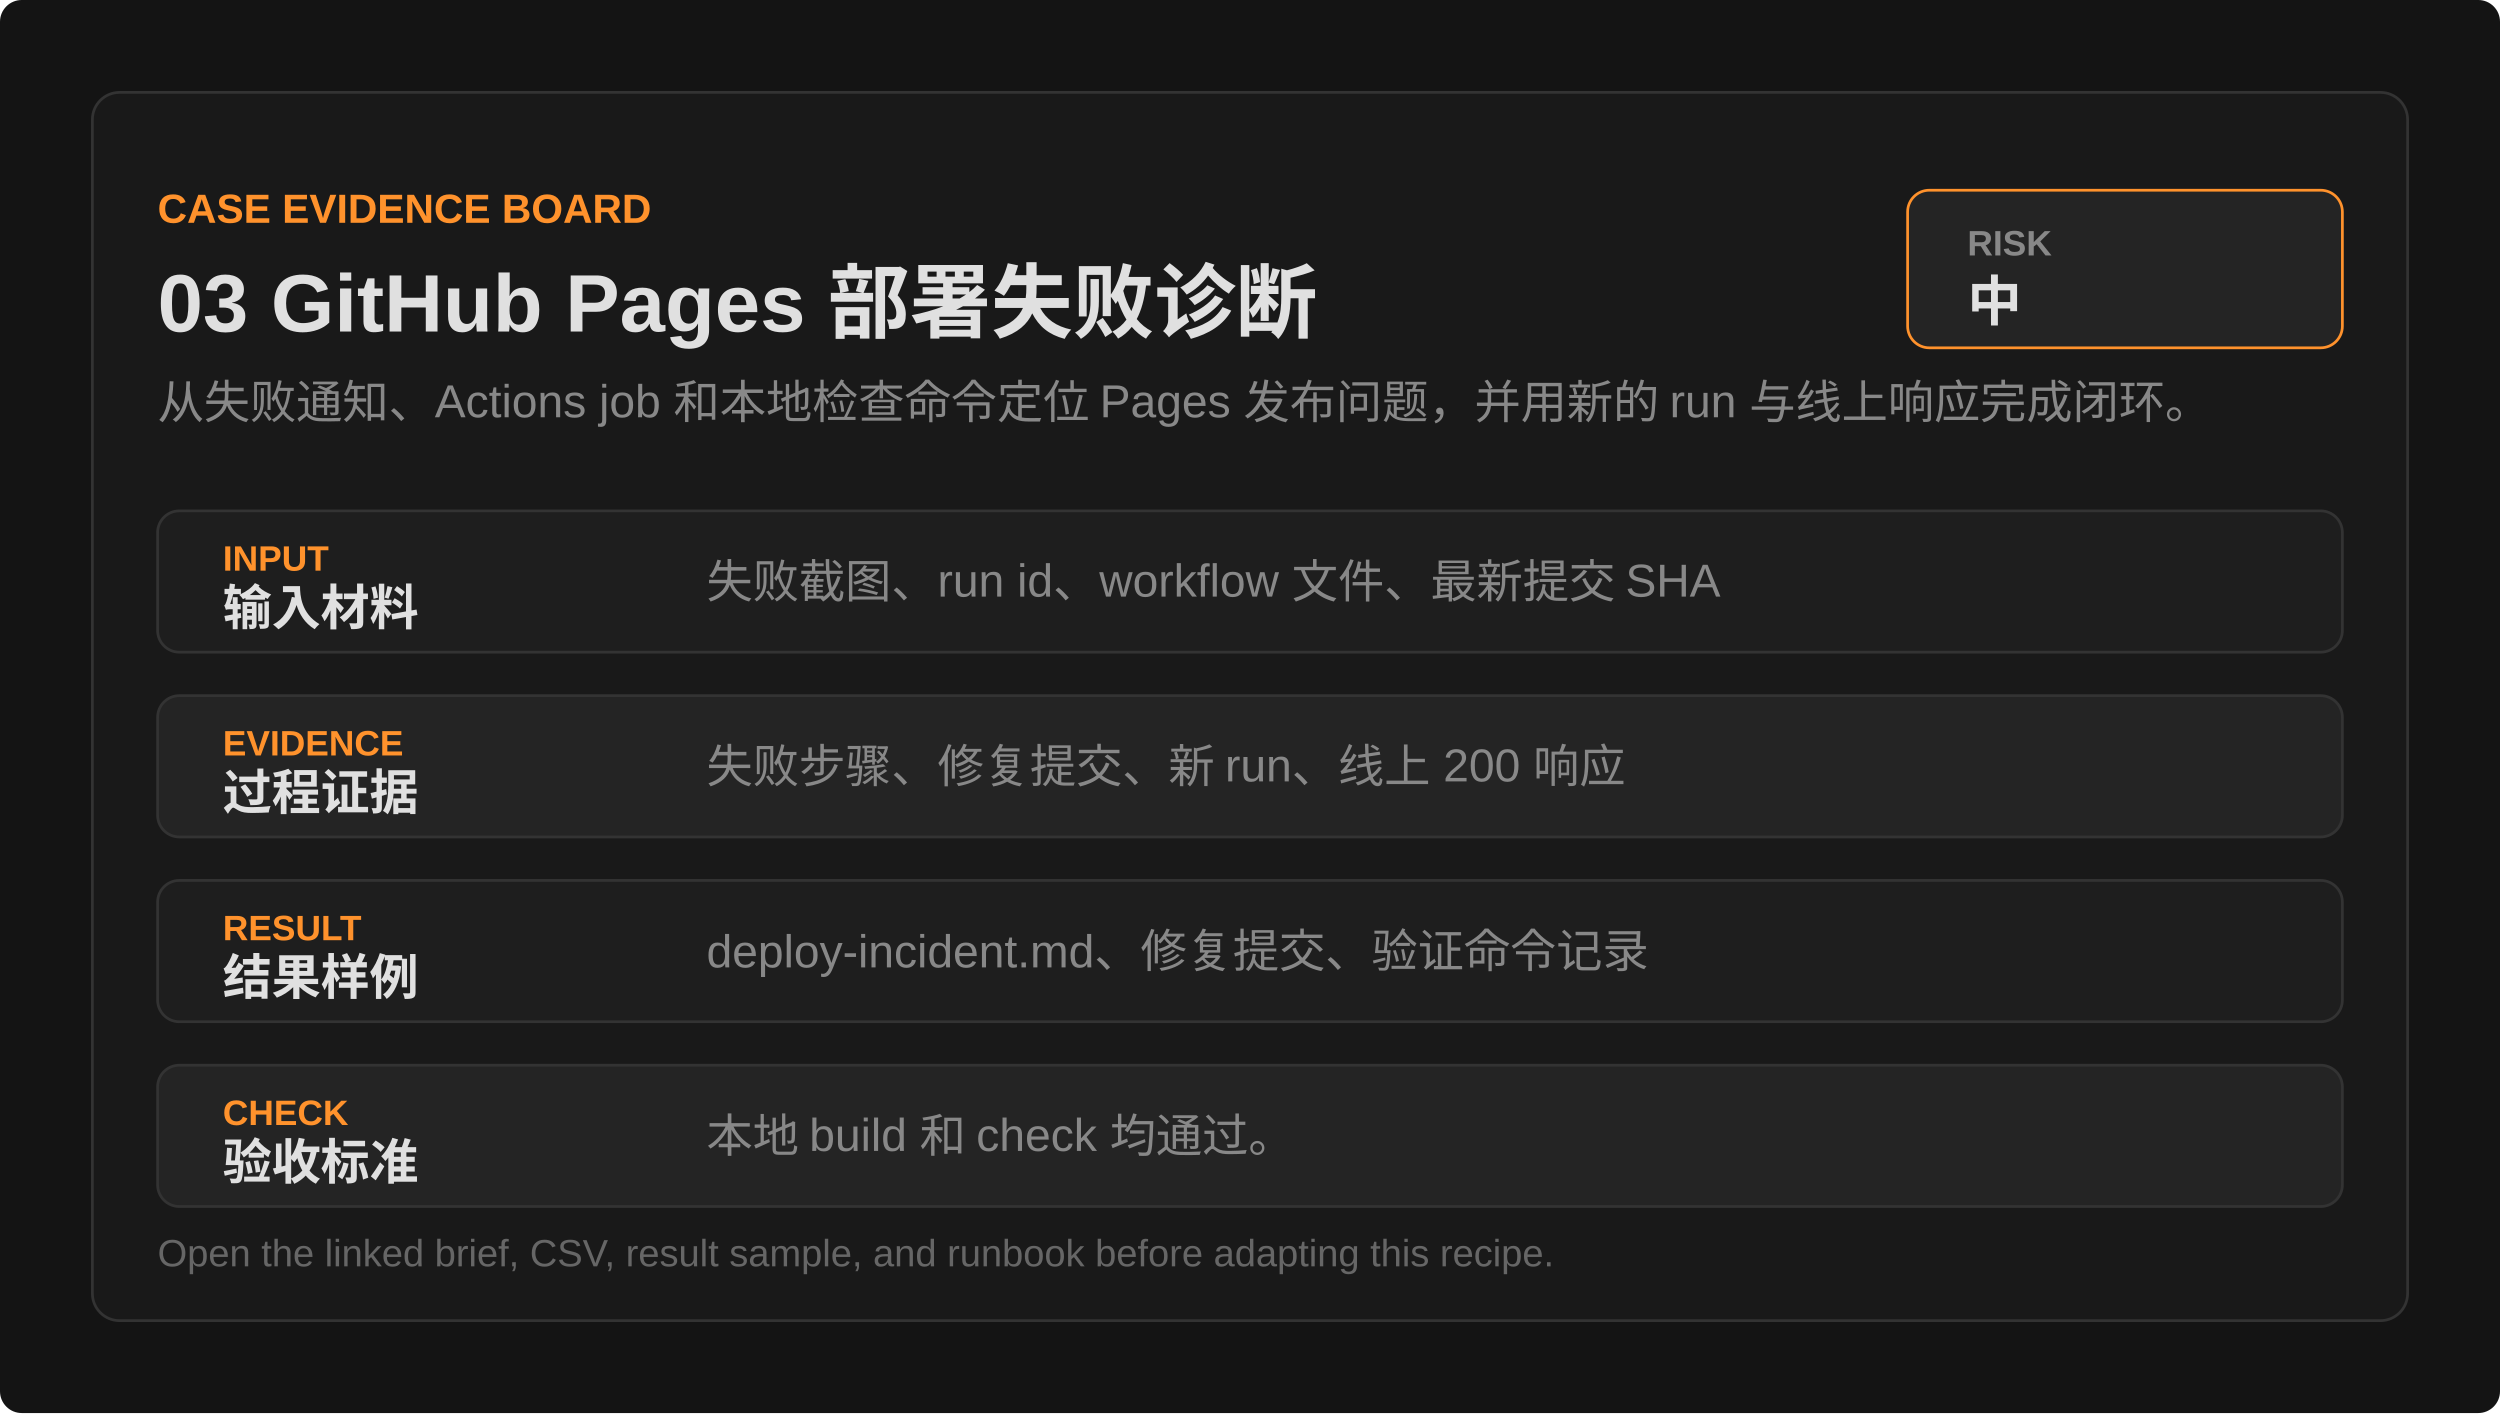
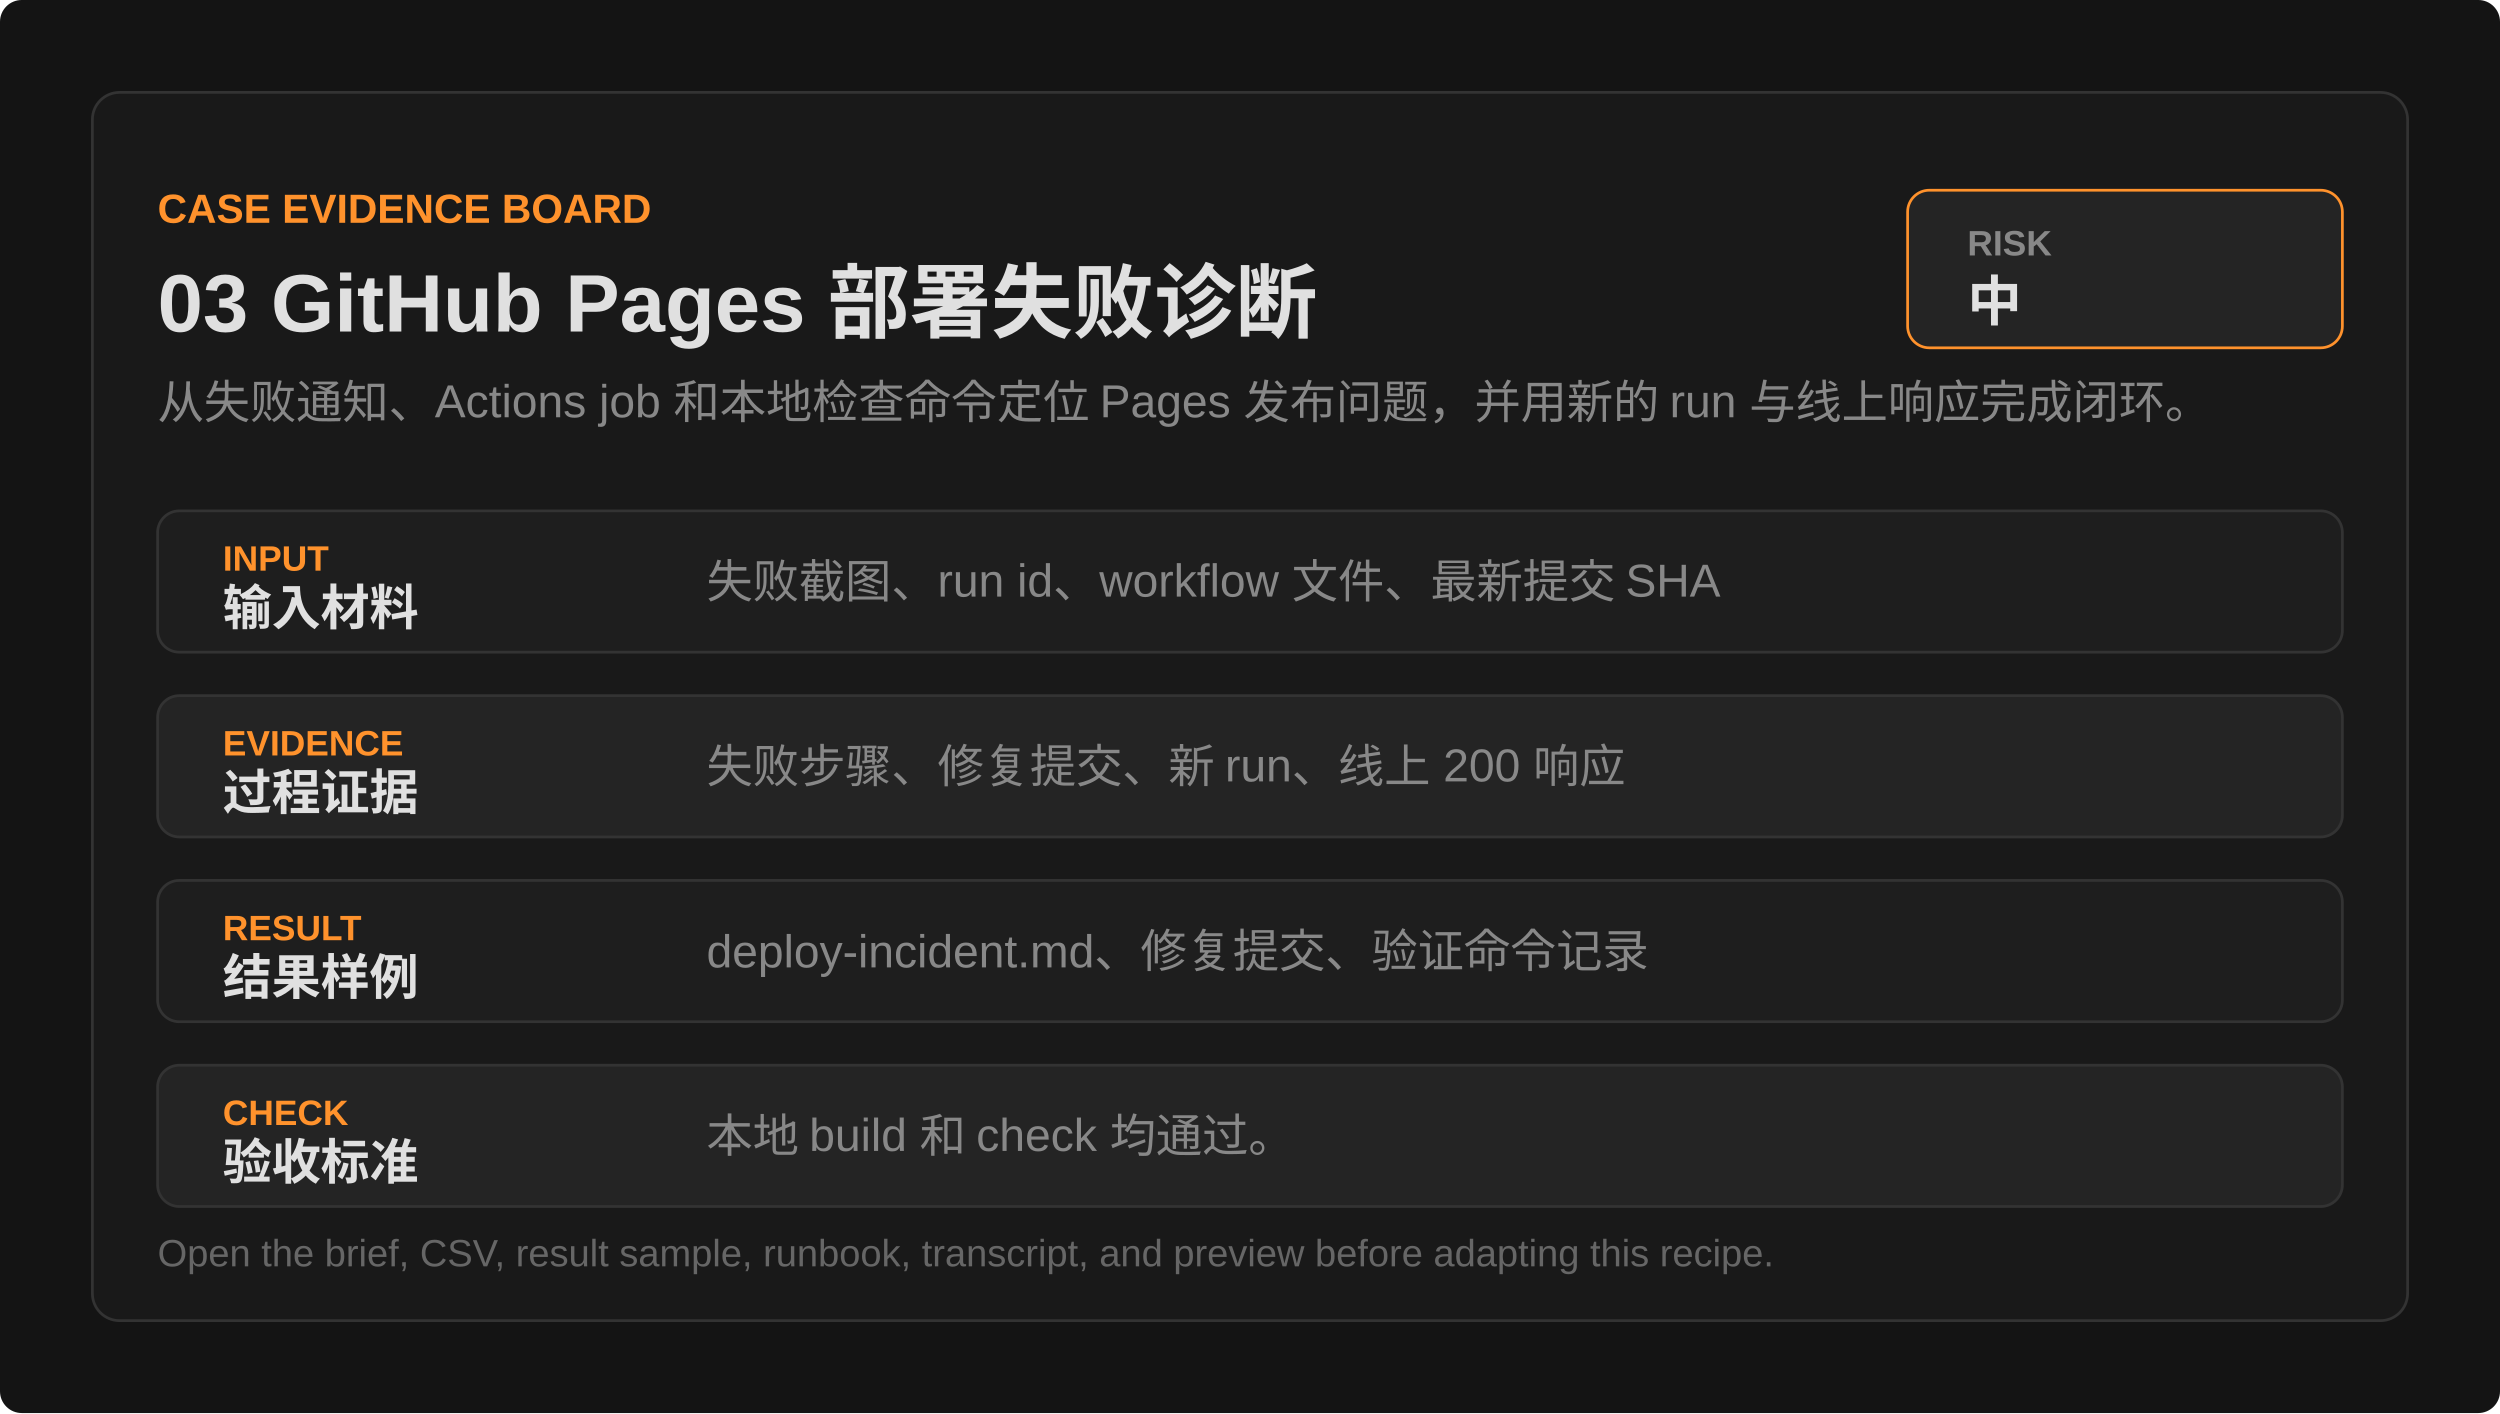
<svg xmlns="http://www.w3.org/2000/svg" viewBox="0 0 920 520" role="img" aria-labelledby="title desc">
  <rect width="920" height="520" rx="8" fill="#141414" />
  <rect x="34" y="34" width="852" height="452" rx="10" fill="#191919" stroke="#333" />
  <text x="58" y="82" fill="#ff922c" font-family="Arial" font-size="15" font-weight="800">CASE EVIDENCE BOARD</text>
  <text x="58" y="122" fill="#e0e0e0" font-family="Arial" font-size="30" font-weight="900">03 GitHub Pages 部署失败诊断</text>
  <text x="58" y="154" fill="#888" font-family="Arial" font-size="17">从失败通知、Actions job 和本地检查命令定位 Pages 发布问题，并用新的 run 与线上响应完成闭环。</text>
  <rect x="702" y="70" width="160" height="58" rx="8" fill="#242424" stroke="#ff922c" />
  <text x="724" y="94" fill="#888" font-family="Arial" font-size="13" font-weight="800">RISK</text>
  <text x="724" y="118" fill="#e0e0e0" font-family="Arial" font-size="20" font-weight="900">中</text>
  <g>
    <rect x="58" y="188" width="804" height="52" rx="8" fill="#1e1e1e" stroke="#333" />
    <text x="82" y="210" fill="#ff922c" font-family="Arial" font-size="13" font-weight="800">INPUT</text>
    <text x="82" y="230" fill="#e0e0e0" font-family="Arial" font-size="18" font-weight="800">输入材料</text>
    <text x="260" y="220" fill="#888" font-family="Arial" font-size="17">失败截图、run id、workflow 文件、最新提交 SHA</text>
  </g>
  <g>
    <rect x="58" y="256" width="804" height="52" rx="8" fill="#242424" stroke="#333" />
    <text x="82" y="278" fill="#ff922c" font-family="Arial" font-size="13" font-weight="800">EVIDENCE</text>
    <text x="82" y="298" fill="#e0e0e0" font-family="Arial" font-size="18" font-weight="800">过程证据</text>
    <text x="260" y="288" fill="#888" font-family="Arial" font-size="17">失败步骤、修复提交、新 run、线上 200 响应</text>
  </g>
  <g>
    <rect x="58" y="324" width="804" height="52" rx="8" fill="#1e1e1e" stroke="#333" />
    <text x="82" y="346" fill="#ff922c" font-family="Arial" font-size="13" font-weight="800">RESULT</text>
    <text x="82" y="366" fill="#e0e0e0" font-family="Arial" font-size="18" font-weight="800">结果样例</text>
    <text x="260" y="356" fill="#888" font-family="Arial" font-size="17">deploy-incident.md、修复提交、验证命令记录</text>
  </g>
  <g>
    <rect x="58" y="392" width="804" height="52" rx="8" fill="#242424" stroke="#333" />
    <text x="82" y="414" fill="#ff922c" font-family="Arial" font-size="13" font-weight="800">CHECK</text>
    <text x="82" y="434" fill="#e0e0e0" font-family="Arial" font-size="18" font-weight="800">验收标准</text>
    <text x="260" y="424" fill="#888" font-family="Arial" font-size="17">本地 build 和 check 均通过。</text>
  </g>
-   <text x="58" y="466" fill="#666" font-family="Arial" font-size="14">Open the linked brief, CSV, result sample, and runbook before adapting this recipe.</text>
+   <text x="58" y="466" fill="#666" font-family="Arial" font-size="14">Open the brief, CSV, result sample, runbook, transcript, and preview before adapting this recipe.</text>
</svg>
